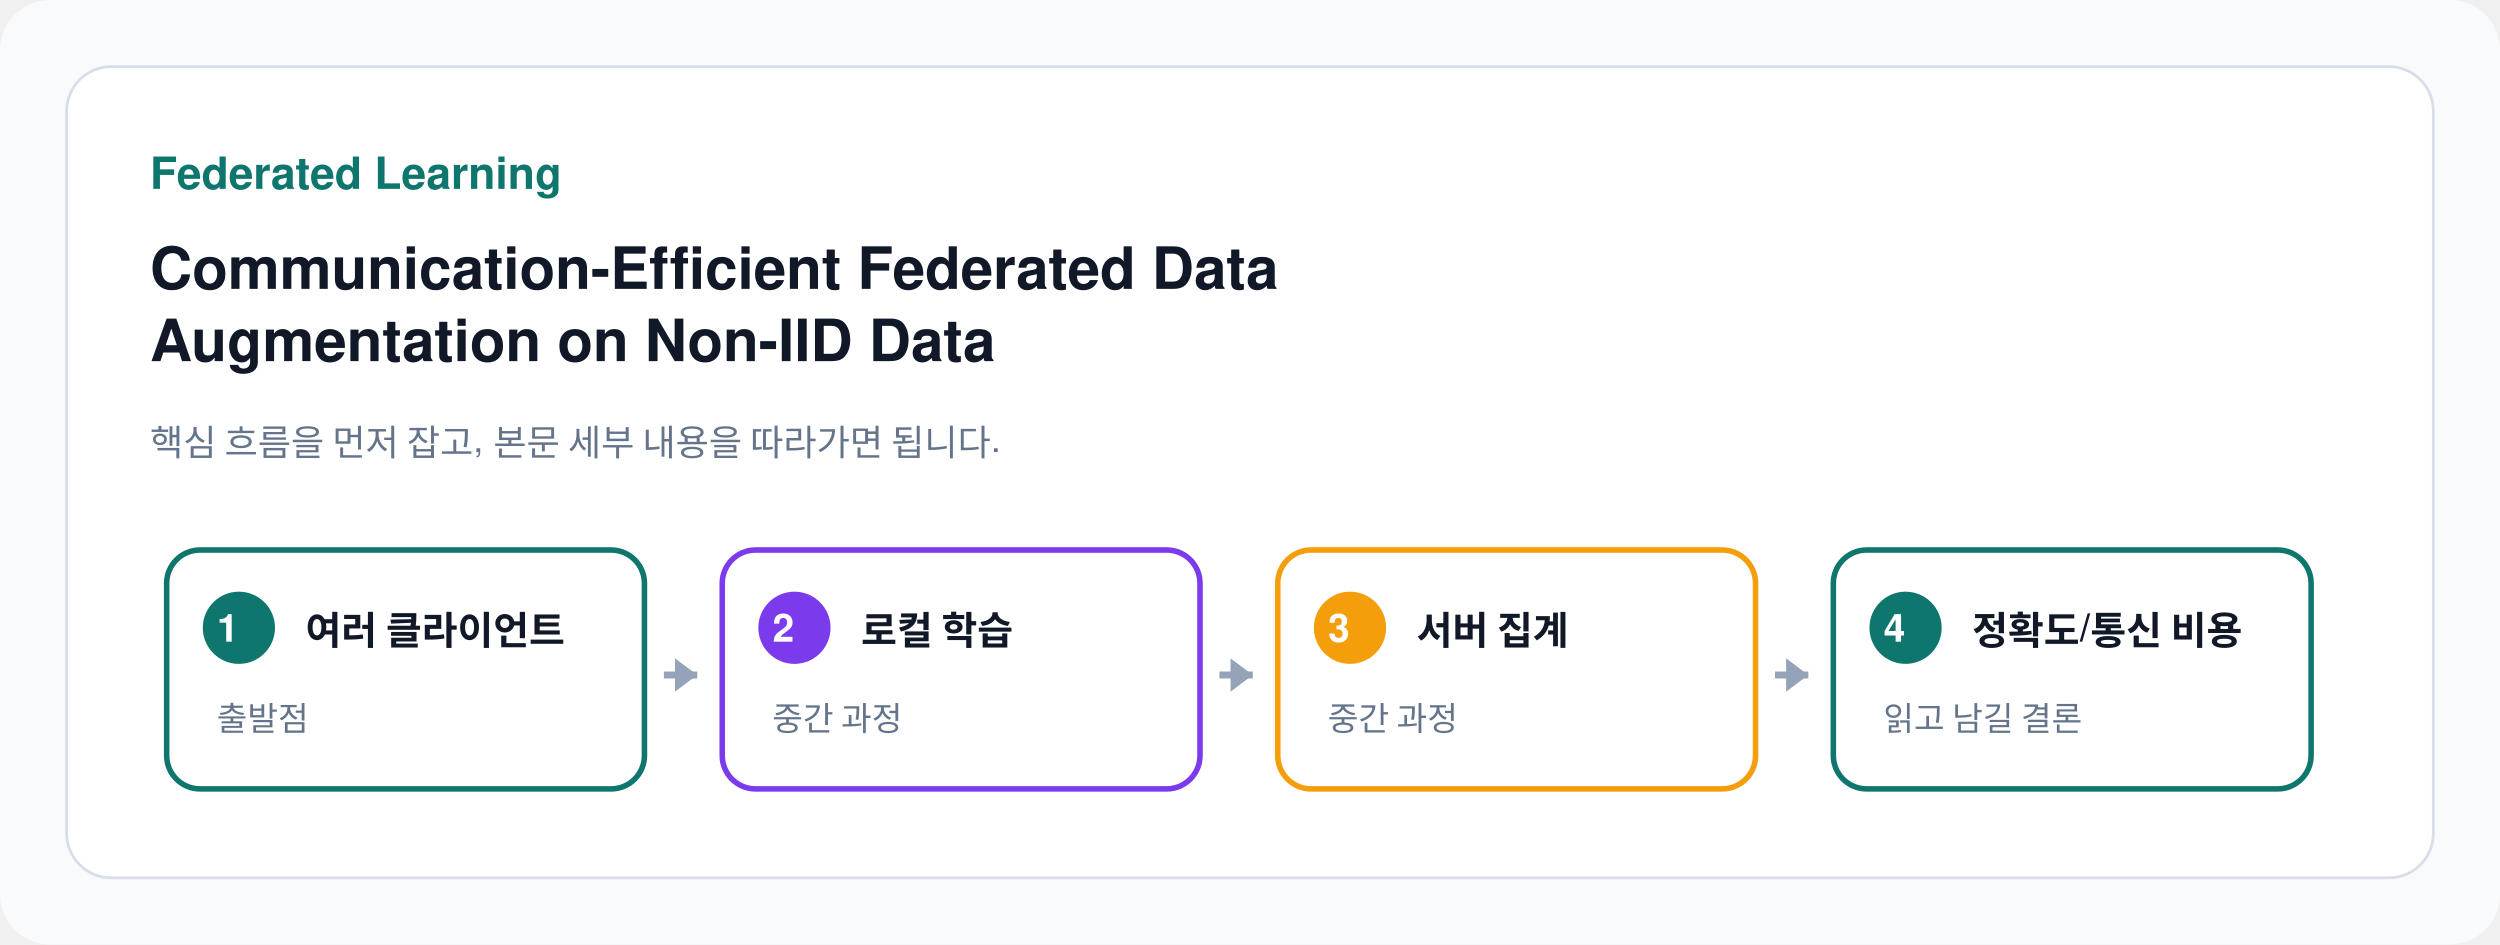
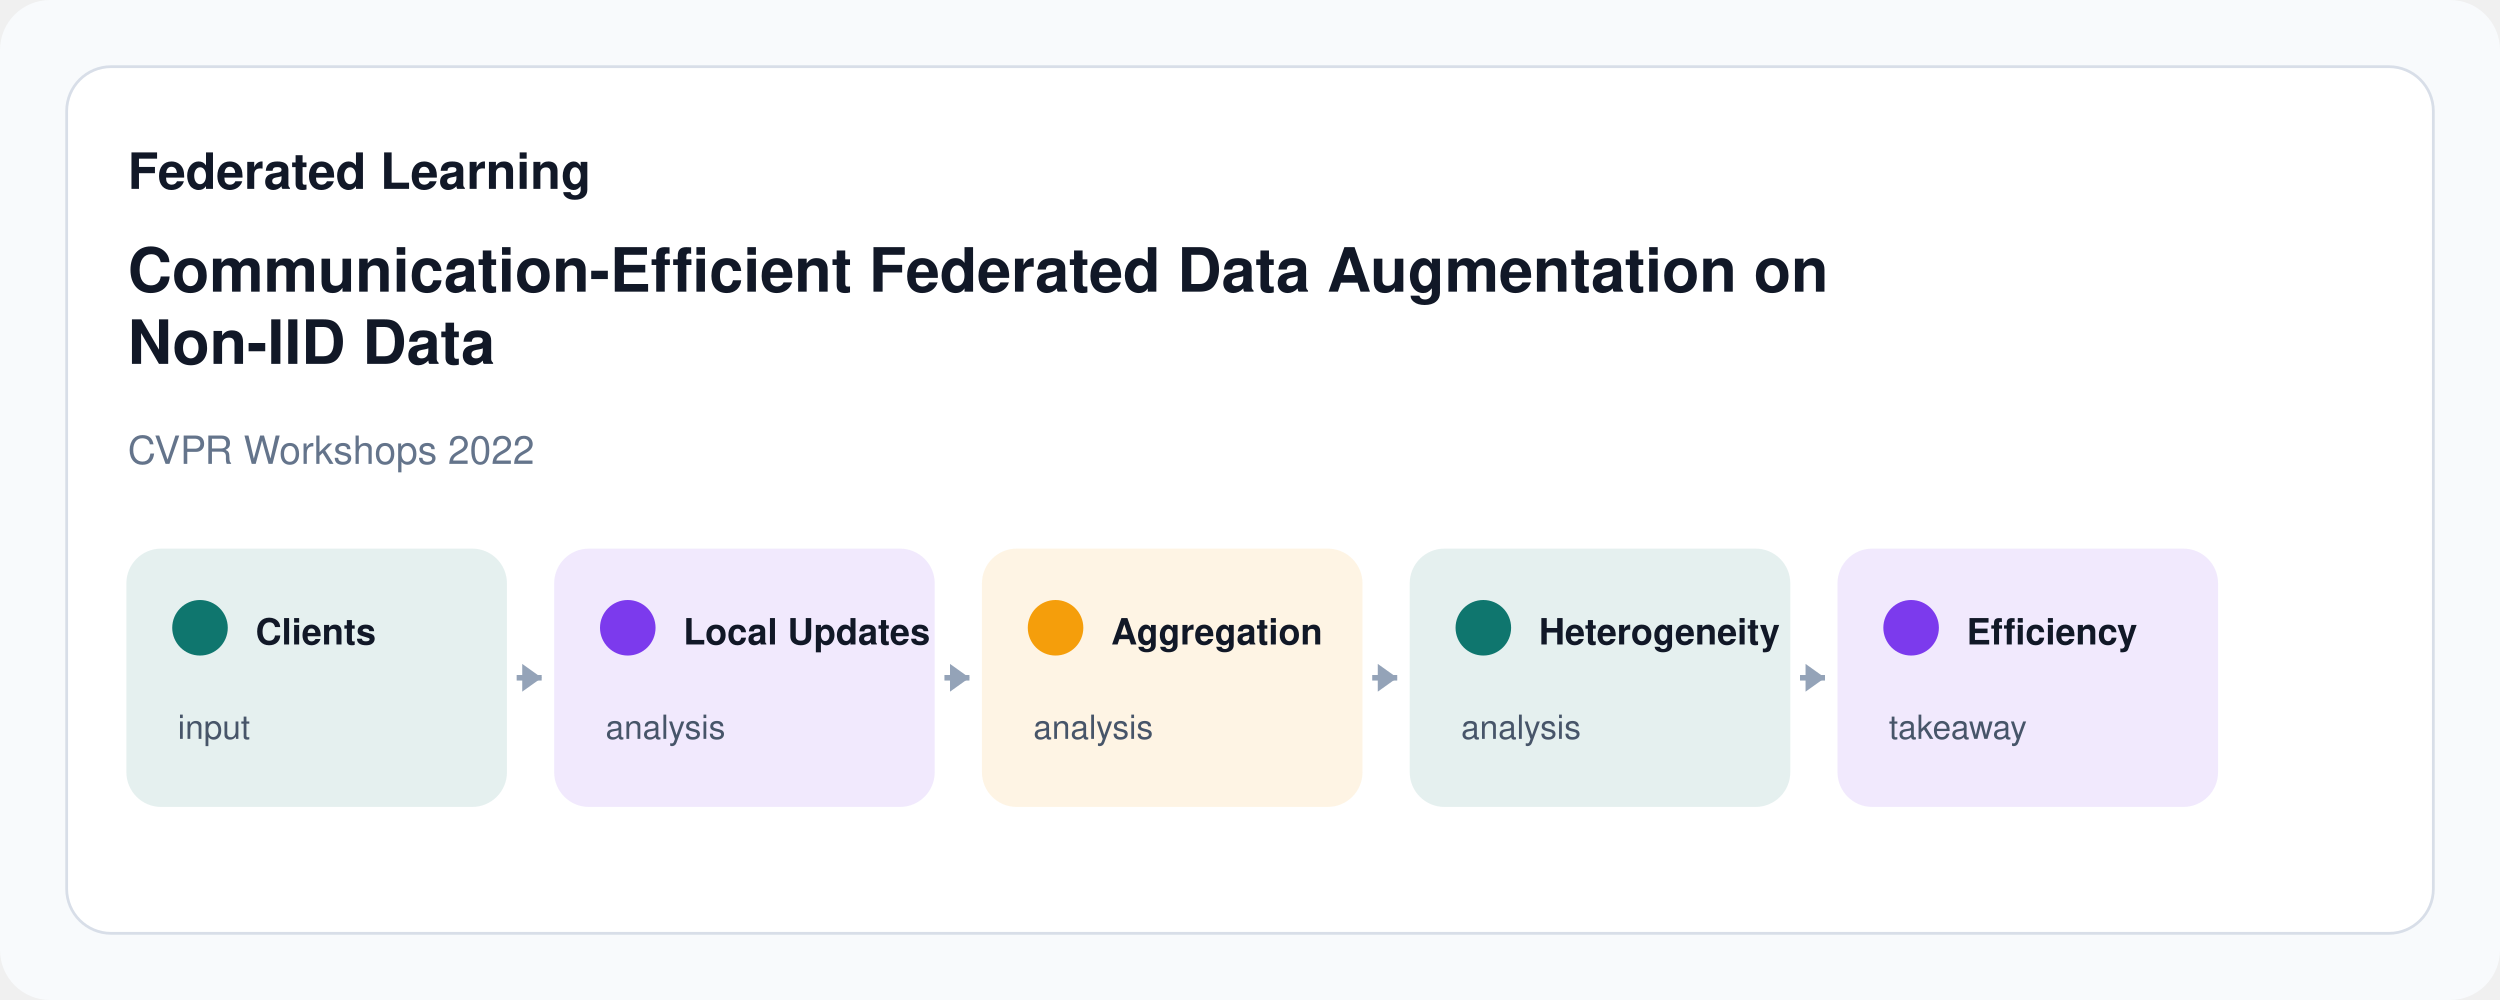
- <svg xmlns="http://www.w3.org/2000/svg" width="900" height="340" viewBox="0 0 900 340" role="img" aria-labelledby="title desc">
-   <rect width="900" height="340" rx="18" fill="#f8fafc" />
-   <rect x="24" y="24" width="852" height="292" rx="16" fill="#ffffff" stroke="#d8dee8" />
-   <text x="54" y="68" font-family="-apple-system, BlinkMacSystemFont, Segoe UI, Apple SD Gothic Neo, Noto Sans KR, Helvetica, Arial, sans-serif" font-size="16" font-weight="700" fill="#0f766e">Federated Learning</text>
-   <text x="54" y="104" font-family="-apple-system, BlinkMacSystemFont, Segoe UI, Apple SD Gothic Neo, Noto Sans KR, Helvetica, Arial, sans-serif" font-size="21" font-weight="700" fill="#111827">Communication-Efficient Federated Data</text>
-   <text x="54" y="130" font-family="-apple-system, BlinkMacSystemFont, Segoe UI, Apple SD Gothic Neo, Noto Sans KR, Helvetica, Arial, sans-serif" font-size="21" font-weight="700" fill="#111827">Augmentation on Non-IID Data</text>
-   <text x="54" y="164" font-family="-apple-system, BlinkMacSystemFont, Segoe UI, Apple SD Gothic Neo, Noto Sans KR, Helvetica, Arial, sans-serif" font-size="13" fill="#64748b">핵심 흐름을 먼저 잡고, 본문 세부 내용을 따라가면 됩니다.</text>
-   <rect x="60" y="198" width="172" height="86" rx="12" fill="#ffffff" stroke="#0f766e" stroke-width="2" />
-   <circle cx="86" cy="226" r="13" fill="#0f766e" />
-   <text x="82" y="231" text-anchor="middle" font-family="-apple-system, BlinkMacSystemFont, Segoe UI, Helvetica, Arial, sans-serif" font-size="14" font-weight="700" fill="#ffffff">1</text>
-   <text x="110" y="232" font-family="-apple-system, BlinkMacSystemFont, Segoe UI, Apple SD Gothic Neo, Noto Sans KR, Helvetica, Arial, sans-serif" font-size="14" font-weight="700" fill="#111827">여러 클라이언트</text>
-   <text x="78" y="263" font-family="-apple-system, BlinkMacSystemFont, Segoe UI, Apple SD Gothic Neo, Noto Sans KR, Helvetica, Arial, sans-serif" font-size="12" fill="#64748b">출발점</text>
-   <path d="M239 243 H251" stroke="#94a3b8" stroke-width="2.5" />
-   <path d="M251 243 l-8 -6 v12 z" fill="#94a3b8" />
-   <rect x="260" y="198" width="172" height="86" rx="12" fill="#ffffff" stroke="#7c3aed" stroke-width="2" />
-   <circle cx="286" cy="226" r="13" fill="#7c3aed" />
-   <text x="282" y="231" text-anchor="middle" font-family="-apple-system, BlinkMacSystemFont, Segoe UI, Helvetica, Arial, sans-serif" font-size="14" font-weight="700" fill="#ffffff">2</text>
-   <text x="310" y="232" font-family="-apple-system, BlinkMacSystemFont, Segoe UI, Apple SD Gothic Neo, Noto Sans KR, Helvetica, Arial, sans-serif" font-size="14" font-weight="700" fill="#111827">로컬 학습</text>
-   <text x="278" y="263" font-family="-apple-system, BlinkMacSystemFont, Segoe UI, Apple SD Gothic Neo, Noto Sans KR, Helvetica, Arial, sans-serif" font-size="12" fill="#64748b">중간 과정</text>
-   <path d="M439 243 H451" stroke="#94a3b8" stroke-width="2.5" />
-   <path d="M451 243 l-8 -6 v12 z" fill="#94a3b8" />
-   <rect x="460" y="198" width="172" height="86" rx="12" fill="#ffffff" stroke="#f59e0b" stroke-width="2" />
-   <circle cx="486" cy="226" r="13" fill="#f59e0b" />
-   <text x="482" y="231" text-anchor="middle" font-family="-apple-system, BlinkMacSystemFont, Segoe UI, Helvetica, Arial, sans-serif" font-size="14" font-weight="700" fill="#ffffff">3</text>
-   <text x="510" y="232" font-family="-apple-system, BlinkMacSystemFont, Segoe UI, Apple SD Gothic Neo, Noto Sans KR, Helvetica, Arial, sans-serif" font-size="14" font-weight="700" fill="#111827">서버 집계</text>
-   <text x="478" y="263" font-family="-apple-system, BlinkMacSystemFont, Segoe UI, Apple SD Gothic Neo, Noto Sans KR, Helvetica, Arial, sans-serif" font-size="12" fill="#64748b">중간 과정</text>
-   <path d="M639 243 H651" stroke="#94a3b8" stroke-width="2.5" />
-   <path d="M651 243 l-8 -6 v12 z" fill="#94a3b8" />
-   <rect x="660" y="198" width="172" height="86" rx="12" fill="#ffffff" stroke="#0f766e" stroke-width="2" />
-   <circle cx="686" cy="226" r="13" fill="#0f766e" />
-   <text x="682" y="231" text-anchor="middle" font-family="-apple-system, BlinkMacSystemFont, Segoe UI, Helvetica, Arial, sans-serif" font-size="14" font-weight="700" fill="#ffffff">4</text>
-   <text x="710" y="232" font-family="-apple-system, BlinkMacSystemFont, Segoe UI, Apple SD Gothic Neo, Noto Sans KR, Helvetica, Arial, sans-serif" font-size="14" font-weight="700" fill="#111827">정확도/통신 비용</text>
-   <text x="678" y="263" font-family="-apple-system, BlinkMacSystemFont, Segoe UI, Apple SD Gothic Neo, Noto Sans KR, Helvetica, Arial, sans-serif" font-size="12" fill="#64748b">읽고 남길 결론</text>
+ <svg xmlns="http://www.w3.org/2000/svg" width="900" height="360" viewBox="0 0 900 360" role="img" aria-labelledby="title desc">
+   <rect width="900" height="360" rx="18" fill="#f8fafc" />
+   <rect x="24" y="24" width="852" height="312" rx="16" fill="#ffffff" stroke="#d8dee8" />
+   <text x="46" y="68" font-family="-apple-system, BlinkMacSystemFont, Segoe UI, Helvetica, Arial, sans-serif" font-size="18" font-weight="700" fill="#111827">Federated Learning</text>
+   <text x="46" y="105" font-family="-apple-system, BlinkMacSystemFont, Segoe UI, Helvetica, Arial, sans-serif" font-size="22" font-weight="700" fill="#111827">Communication-Efficient Federated Data Augmentation on</text>
+   <text x="46" y="131" font-family="-apple-system, BlinkMacSystemFont, Segoe UI, Helvetica, Arial, sans-serif" font-size="22" font-weight="700" fill="#111827">Non-IID Data</text>
+   <text x="46" y="167" font-family="-apple-system, BlinkMacSystemFont, Segoe UI, Helvetica, Arial, sans-serif" font-size="14" fill="#64748b">CVPR Workshops 2022</text>
+   <rect x="46" y="198" width="136" height="92" rx="12" fill="#0f766e" opacity="0.11" stroke="#0f766e" />
+   <circle cx="72" cy="226" r="10" fill="#0f766e" />
+   <text x="92" y="232" font-family="-apple-system, BlinkMacSystemFont, Segoe UI, Helvetica, Arial, sans-serif" font-size="13" font-weight="700" fill="#111827">Clients</text>
+   <text x="64" y="266" font-family="-apple-system, BlinkMacSystemFont, Segoe UI, Helvetica, Arial, sans-serif" font-size="12" fill="#475569">input</text>
+   <path d="M186 244 H195" stroke="#94a3b8" stroke-width="2" />
+   <path d="M195 244 l-7 -5 v10 z" fill="#94a3b8" />
+   <rect x="200" y="198" width="136" height="92" rx="12" fill="#7c3aed" opacity="0.11" stroke="#7c3aed" />
+   <circle cx="226" cy="226" r="10" fill="#7c3aed" />
+   <text x="246" y="232" font-family="-apple-system, BlinkMacSystemFont, Segoe UI, Helvetica, Arial, sans-serif" font-size="13" font-weight="700" fill="#111827">Local Updates</text>
+   <text x="218" y="266" font-family="-apple-system, BlinkMacSystemFont, Segoe UI, Helvetica, Arial, sans-serif" font-size="12" fill="#475569">analysis</text>
+   <path d="M340 244 H349" stroke="#94a3b8" stroke-width="2" />
+   <path d="M349 244 l-7 -5 v10 z" fill="#94a3b8" />
+   <rect x="354" y="198" width="136" height="92" rx="12" fill="#f59e0b" opacity="0.11" stroke="#f59e0b" />
+   <circle cx="380" cy="226" r="10" fill="#f59e0b" />
+   <text x="400" y="232" font-family="-apple-system, BlinkMacSystemFont, Segoe UI, Helvetica, Arial, sans-serif" font-size="13" font-weight="700" fill="#111827">Aggregation</text>
+   <text x="372" y="266" font-family="-apple-system, BlinkMacSystemFont, Segoe UI, Helvetica, Arial, sans-serif" font-size="12" fill="#475569">analysis</text>
+   <path d="M494 244 H503" stroke="#94a3b8" stroke-width="2" />
+   <path d="M503 244 l-7 -5 v10 z" fill="#94a3b8" />
+   <rect x="508" y="198" width="136" height="92" rx="12" fill="#0f766e" opacity="0.11" stroke="#0f766e" />
+   <circle cx="534" cy="226" r="10" fill="#0f766e" />
+   <text x="554" y="232" font-family="-apple-system, BlinkMacSystemFont, Segoe UI, Helvetica, Arial, sans-serif" font-size="13" font-weight="700" fill="#111827">Heterogeneity</text>
+   <text x="526" y="266" font-family="-apple-system, BlinkMacSystemFont, Segoe UI, Helvetica, Arial, sans-serif" font-size="12" fill="#475569">analysis</text>
+   <path d="M648 244 H657" stroke="#94a3b8" stroke-width="2" />
+   <path d="M657 244 l-7 -5 v10 z" fill="#94a3b8" />
+   <rect x="662" y="198" width="136" height="92" rx="12" fill="#7c3aed" opacity="0.11" stroke="#7c3aed" />
+   <circle cx="688" cy="226" r="10" fill="#7c3aed" />
+   <text x="708" y="232" font-family="-apple-system, BlinkMacSystemFont, Segoe UI, Helvetica, Arial, sans-serif" font-size="13" font-weight="700" fill="#111827">Efficiency</text>
+   <text x="680" y="266" font-family="-apple-system, BlinkMacSystemFont, Segoe UI, Helvetica, Arial, sans-serif" font-size="12" fill="#475569">takeaway</text>
</svg>
